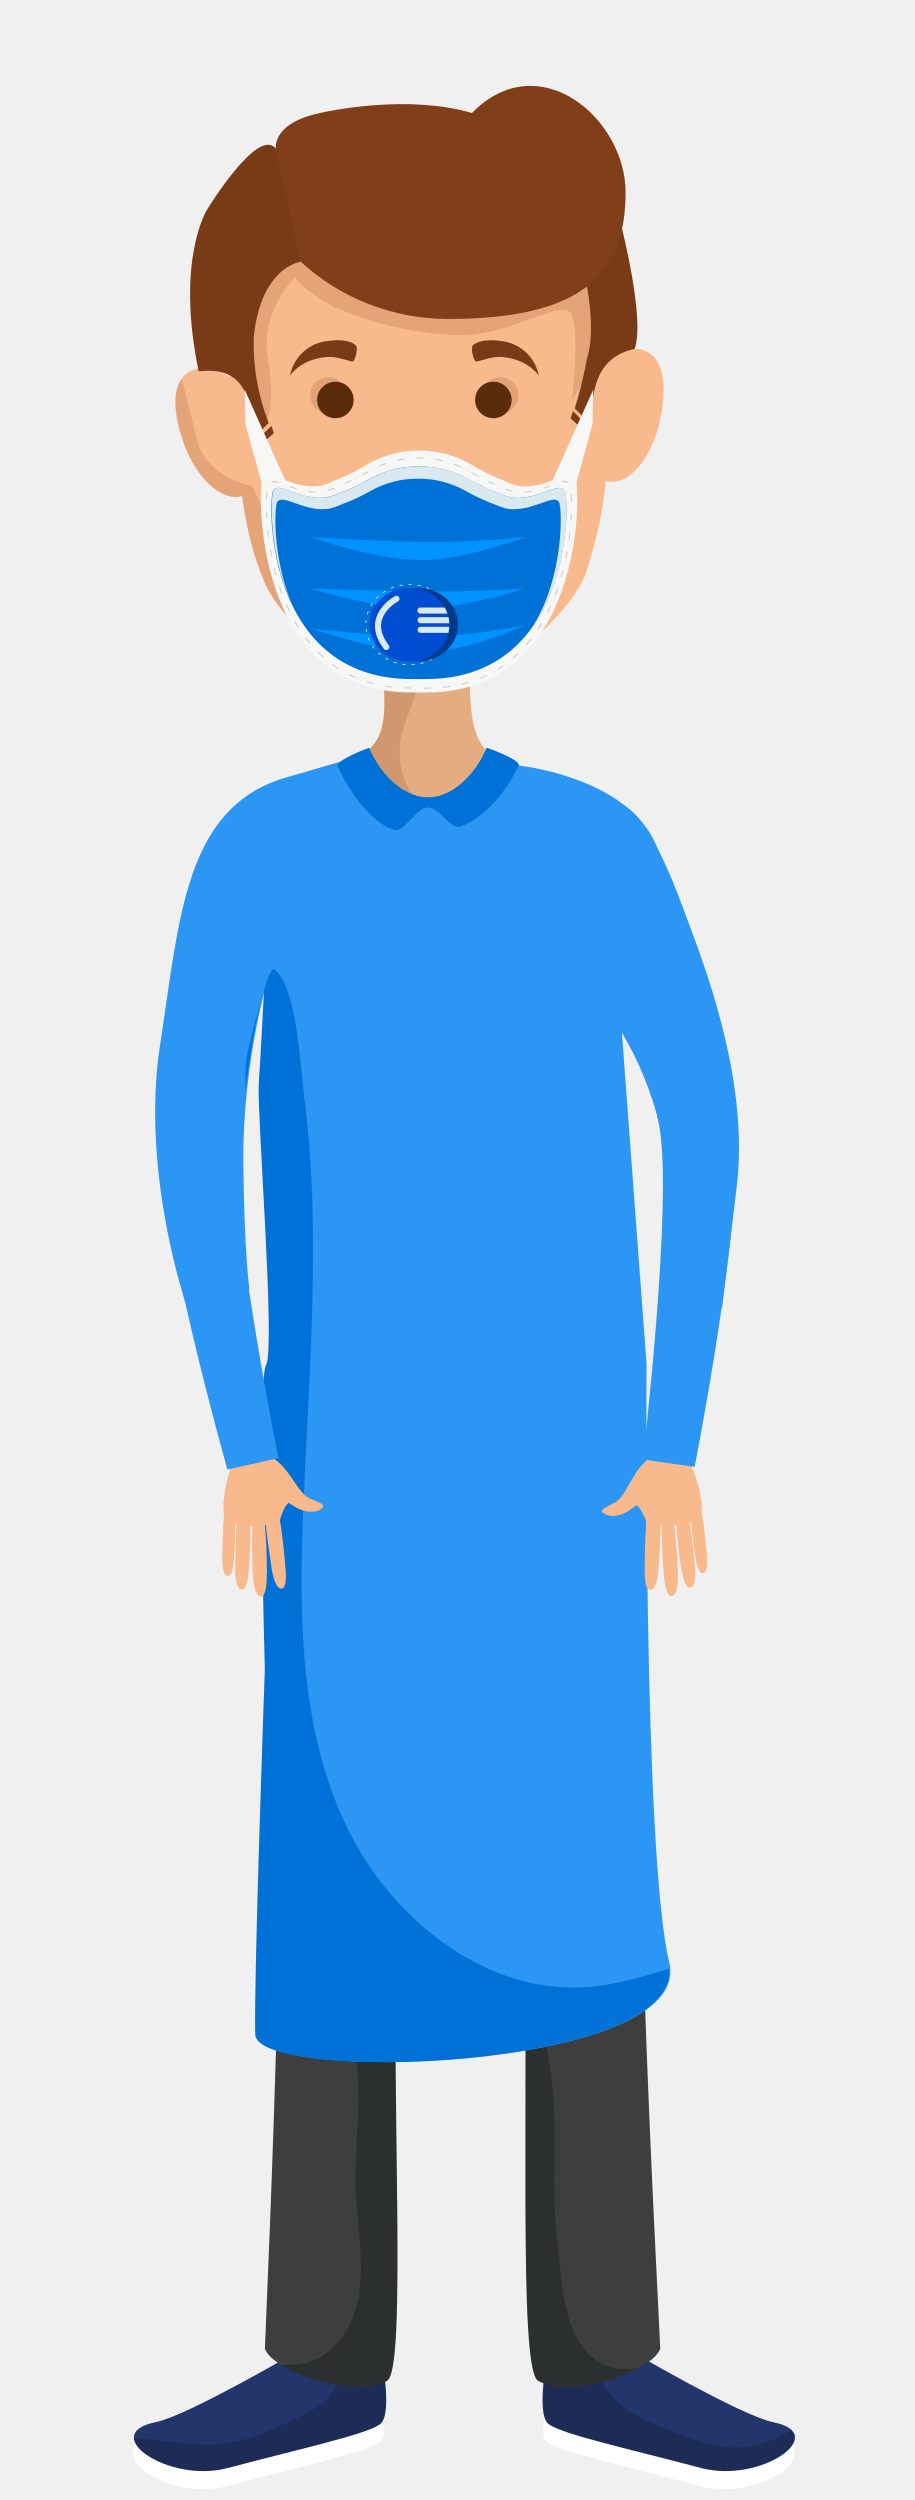
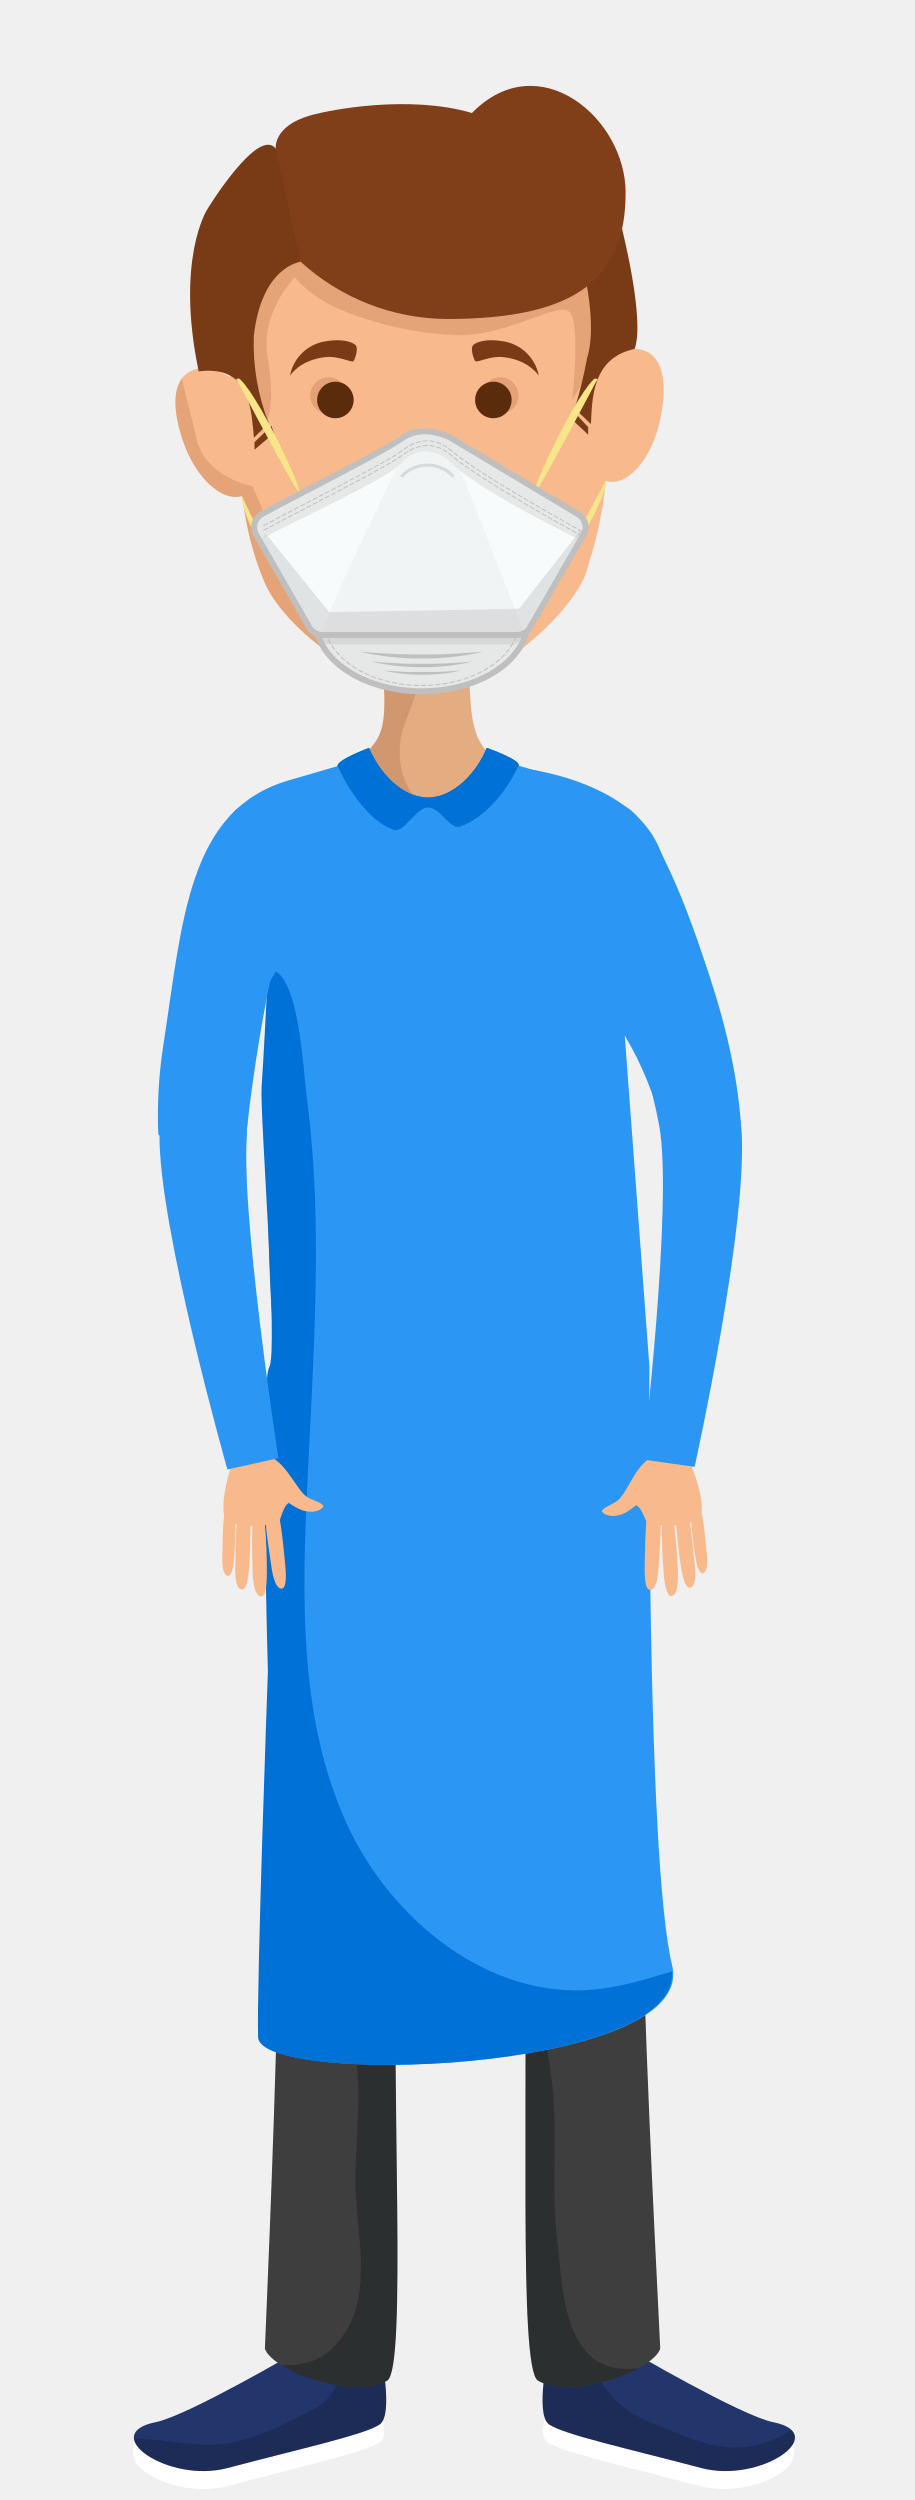
<svg xmlns="http://www.w3.org/2000/svg" viewBox="0 0 300.52 821.26">
  <defs>
-     <style>.cls-1{isolation:isolate;}.cls-2{fill:#fff;}.cls-3{fill:#22366b;}.cls-4{fill:#cfcfcf;}.cls-10,.cls-13,.cls-14,.cls-4,.cls-6,.cls-8{mix-blend-mode:multiply;}.cls-5{fill:#3e3e3e;}.cls-6{fill:#b7c1c6;}.cls-7{fill:#4197e5;}.cls-8{fill:#ddcfc9;}.cls-9{fill:#e3ac81;}.cls-10{fill:#ebe0da;}.cls-11{fill:#f8ba8c;}.cls-12{fill:#793b16;}.cls-13{fill:#eadbd5;}.cls-14{fill:#eadbd8;}.cls-15{fill:#5b2c0b;}.cls-16{fill:#803e19;}.cls-17{fill:#0874b7;}.cls-18{fill:#f7f7f6;}.cls-19,.cls-23,.cls-26{fill:none;}.cls-19{stroke:#c6c6c5;stroke-width:0.31px;stroke-dasharray:2.1 4.2;}.cls-19,.cls-26{stroke-linecap:round;stroke-linejoin:round;}.cls-20{fill:#0071d6;}.cls-21{fill:#0092ff;}.cls-22{fill:#dae8ef;}.cls-23{stroke:#f7f7f6;stroke-miterlimit:10;stroke-width:0.25px;stroke-dasharray:0.01 1.98 0.99 0 0 0;}.cls-24{fill:#003a8e;}.cls-25{fill:#004cd3;}.cls-26{stroke:#dae8ef;stroke-width:2px;}.cls-27{fill:#2b96f4;}</style>
+     <style>.cls-1,.cls-21,.cls-22,.cls-24,.cls-25{fill:none;}.cls-2{isolation:isolate;}.cls-3{fill:#fff;}.cls-4{fill:#22366b;}.cls-5{fill:#cfcfcf;}.cls-11,.cls-14,.cls-5,.cls-7,.cls-9{mix-blend-mode:multiply;}.cls-6{fill:#3e3e3e;}.cls-7{fill:#b7c1c6;}.cls-8{fill:#2b96f4;}.cls-9{fill:#ddcfc9;}.cls-10{fill:#e3ac81;}.cls-11{fill:#ebe0da;}.cls-12{fill:#f8ba8c;}.cls-13{fill:#793b16;}.cls-14{fill:#eadbd8;}.cls-15{fill:#5b2c0b;}.cls-16{fill:#803e19;}.cls-17{fill:#0874b7;}.cls-18{fill:#0071d6;}.cls-19{fill:#f7e589;}.cls-20{fill:#e6e8e8;}.cls-21,.cls-22,.cls-24,.cls-25{stroke:#bfbfbf;stroke-miterlimit:10;}.cls-21{stroke-width:1.96px;}.cls-22{stroke-width:0.34px;stroke-dasharray:0 0.68 1.7 0 0 0;}.cls-23,.cls-26{fill:#bfbfbf;}.cls-23{opacity:0.4;}.cls-24,.cls-25{stroke-width:0.33px;}.cls-24{stroke-dasharray:1.63 0 0 0;}.cls-25{stroke-dasharray:0.01 0.64 1.63 0 0 0;}.cls-27{fill:#f7fbfc;}.cls-28{opacity:0.3;}.cls-29{clip-path:url(#clip-path);}.cls-30{opacity:0.5;}</style>
+     <clipPath id="clip-path">
+       <path class="cls-1" d="M130.63,153.26s-24.68,50-24.77,55.33,66.38-.65,66.38-.65-20.52-52.84-21.18-53.37-7.58-19-7.58-19-8.42,2.81-8.93,4.6S129,148.21,130.63,153.26Z" />
+     </clipPath>
  </defs>
-   <g class="cls-1">
+   <g class="cls-2">
    <g id="OBJECT">
-       <path class="cls-2" d="M74.76,816.67c24.38-6.46,45.14-11.14,50-14.34,3.3-2.16-.06-10.67-.06-10.67L98.42,778,44,800.84s-1.26,5.41,1,8.59C48.87,814.71,62.51,819.91,74.76,816.67Z" />
-       <path class="cls-2" d="M229.85,816.67c-24.38-6.46-45.14-11.14-50-14.34-3.3-2.16.07-10.67.07-10.67L206.19,778l54.43,22.89s1.28,5.41-1,8.59C255.75,814.71,242.1,819.91,229.85,816.67Z" />
-       <path class="cls-3" d="M230.35,810.76c-24.37-6.46-45.24-11-50-14.34s0-24.86,0-24.86l26.36.48S243.41,793.58,254,795.7C273.12,799.53,250,815.94,230.35,810.76Z" />
-       <path class="cls-4" d="M259.91,798.18A32.37,32.37,0,0,1,240.09,804c-5.9-.33-11.4-2.13-16.83-4.37-5.62-2.32-12.27-4.46-17.26-8-7.22-5.1-10.39-12.88-15.17-19.92l-10.5-.2s-4.78,21.51,0,24.86,25.65,7.88,50,14.34C247,815.16,266.21,804,259.91,798.18Z" />
-       <path class="cls-5" d="M151.24,501.37c6.69,10.52,18.82,59,20.73,119.64,2.06,65.48-1.91,157.25,4.78,161.07,11.27,6.44,37.76-3.34,40.14-10.52-.47-13.85-11.72-207.7-5.27-288.71C174.11,461.11,136,477.44,151.24,501.37Z" />
-       <path class="cls-6" d="M192.37,772.24c-7.83-9.22-7.92-25-9.31-36.42-2.2-18.15.53-35.88-2-54.09-1.64-11.83-5.71-28.62-.39-39.93,1.86-4,7.39-5.72,10.24-8.72,1.9-2-4.26-3.65-5.51-4.37-1.75-1-2.94-3.21-3.69-5-2.32-5.43-1.66-12.55-2.29-18.31-1.07-9.82-1.92-19.66-2.42-29.53-1.17-22.77,3.57-63-24.21-71.58,6.86,14.8,17.4,60.47,19.17,116.69,2.06,65.48-1.91,157.25,4.78,161.07,8,4.57,23.67,1,32.94-4.08C203.3,778.75,197.18,777.91,192.37,772.24Z" />
-       <path class="cls-3" d="M74.76,810.76c24.38-6.46,45.24-11,50-14.34s0-24.86,0-24.86L98.42,772S61.7,793.58,51.11,795.7C32,799.53,55.16,815.94,74.76,810.76Z" />
-       <path class="cls-4" d="M124.78,771.56l-14,.26a15.91,15.91,0,0,1-7.93,19.72c-8.18,4.25-17.56,9-26.58,10.83-10.13,2.11-20.82-1-31-1.25a3.31,3.31,0,0,1-1.3-.28c.2,5.94,16.44,13.71,30.78,9.92,24.38-6.46,45.24-11,50-14.34S124.78,771.56,124.78,771.56Z" />
-       <path class="cls-5" d="M148.05,499.54c-6.69,10.51-15.8,60.78-17.71,121.47-2.06,65.48,3.52,157.25-3.17,161.07-11.27,6.44-37.76-3.34-40.15-10.52.5-14.29,9.72-207.4,3.23-288.83C127.77,461,163.28,475.61,148.05,499.54Z" />
-       <path class="cls-6" d="M148.05,499.54c.49-.78.93-1.54,1.32-2.3-19.23,13-24.76,40.2-27.08,62.34-1.63,15.55-.18,31-1.4,46.53-.47,6.07-.91,13.23-5,18.15-2.58,3.13-5.9,5.3-9.29,7.41,3.52,2.34,7.76,4.3,9.51,8,3.34,7-1.24,11-1,18,.31,10.14,2.64,20.09,2.61,30.27s-1.13,20.53-.92,30.79c.31,15.07,5.45,33.79-3.42,47.48-6,9.23-12.54,10.88-21,10.74,8.9,5.57,26.19,10,34.74,5.13,6.69-3.82,1.11-95.59,3.17-161.07C132.25,560.32,141.36,510.05,148.05,499.54Z" />
-       <path class="cls-5" d="M91.46,487.79c-1.88-13.87-1.47-34.4.56-40.38S205,429.17,208.14,445.72c1.24.06,5.67,19.45,3.48,37.13C208.4,508.94,94.57,510.72,91.46,487.79Z" />
-       <path class="cls-7" d="M208.14,445.72C189.87,459.61,112,460,92,447.41c-6.68-14.59-2.89-126.52-2.89-126.52S73.38,271.14,77.94,266c9.28-10.5,63.53-21.76,63.53-21.76S199.19,257,205.5,266c3.07,4.39-5.13,45-2.83,88.87C205.11,401.27,211.92,429.75,208.14,445.72Z" />
-       <path class="cls-8" d="M191.34,327.68a231.33,231.33,0,0,0,7.64,51c2.09,8.12,3.82,16.33,5.91,24.44a60.72,60.72,0,0,0,2.77,7.91c-1.53-14.81-3.79-33.31-5-56.17-1.38-26.4,1-51.61,2.51-68.46C198,299.31,190.91,313.45,191.34,327.68Z" />
-       <path class="cls-8" d="M151.88,447.47c-25,.9-44.8-11.75-48.75-24.87s-2.84-69.46-4.56-94.13c-1.19-17-7.54-30.54-18.72-41.23,3.54,15.51,9.28,33.65,9.28,33.65S85.34,432.82,92,447.41c14.48,9.16,59.48,11.44,90.06,6.7C171.63,453.67,161.91,447.11,151.88,447.47Z" />
-       <path class="cls-9" d="M166.45,250.41s-7.19,12.72-24.3,12.72a34,34,0,0,1-26.25-12.61s3.23-1.17,7.07-6.31,4.33-12.36,1.38-37.81c-3.65-31.56,28.72-34.23,30.06-6.45-.81,32.2.27,39.67,4.29,45.35C161.46,249.2,166.45,250.41,166.45,250.41Z" />
-       <path class="cls-10" d="M131.57,243.07c1.12-8.51,11-21.63,2.47-29.14a21.86,21.86,0,0,0-9.37-4.66c2.59,23.11,2.1,29.86-1.7,34.94s-7.07,6.31-7.07,6.31A39.77,39.77,0,0,0,136.25,262C132.41,257.22,130.58,250.66,131.57,243.07Z" />
-       <path class="cls-11" d="M209.93,114.71c-2.39-.42-5.66.56-8.78,2.52.21-8.64.35-17.75.49-27.38.49-34.42-35.73-51.47-65.7-47.94C98.51,46.31,73.25,61.56,74.06,92c.21,8,.65,19.35,1.48,31.85-4.05-2.44-8.53-3.47-11.41-2.55-7.42,2.39-8.14,11.46-4.07,23.5S72.74,164.94,79.49,163c1.81,12.55,3.86,19.76,7.32,28.14,5.81,14.06,31,34.87,51.78,34.87,25.34,0,50.75-26.93,54.12-38.39,2.88-9.81,5-16.63,6.31-29.67a4.41,4.41,0,0,0,.7.23c7,1.34,14.68-8,17.23-20.71C219.46,124.93,217.59,116,209.93,114.71Z" />
-       <path class="cls-10" d="M104.11,204.85c-4.75-5.83-10.86-15.29-12.65-22.57-2.06-8.38-8.53-22.59-8.53-22.59s-16.33-2.78-18.66-16.9c-.26-1.59-4.34-16.93-4.49-18.52-3.13,4.12-2.77,11.47.28,20.49,4.09,12.05,12.68,20.18,19.43,18.19,1.81,12.55,3.86,19.76,7.32,28.14,5.17,12.51,25.71,30.35,44.78,34.14C121.06,220.11,111.49,213.91,104.11,204.85Z" />
-       <path class="cls-10" d="M201.5,99c-3.73-10.17-2.38-20-11.22-22.37-5.73-1.53-31.77,21-37.47,19.43-12.69-3.62-23.34-8.25-33.41-16.8-3.08-2.62-8.78-7.33-12.74-3.44-2.54,2.5-8.6-2.78-10,.45-3.34,7.58-8-2.14-13.28,4.39-1.63,2-4,13.07-5.9,14.79-2.92,2.65,4.72,23.88,5.06,27.4a138.43,138.43,0,0,1,.26,16.79c.26-.32,2.58,2.77,2.85,2.44,4.72-5.83,3.59-17.27,2.3-24.43-2.68-14.89,8.87-26.52,8.87-26.52A40.69,40.69,0,0,0,110.14,101a111.61,111.61,0,0,0,39,9.08c17.48.86,34.48-11.6,38.06-7.48s.77,28.76.77,28.76S204.16,106.23,201.5,99Z" />
-       <path class="cls-12" d="M98.78,86s0-25.24-8.2-37.2C84.69,41.45,68,68.91,68,68.91S57.59,85.3,65.27,122c17-2.15,17.19,12.3,18.16,21.79,1.71-1.77,4.84-4.83,4.84-4.83a71.19,71.19,0,0,1-4.9-28.39C85.83,87.44,98.78,86,98.78,86Z" />
-       <path class="cls-12" d="M191.32,86.91s5.14,19.44,1.54,30.7a139.3,139.3,0,0,1-4.07,16.59l5.33,5.11c.45-7.73.08-21.7,14.35-24.68,3.57-9.57-4.35-40.33-4.35-40.33Z" />
-       <path class="cls-12" d="M116.18,118.57c-.55.85-4.66-1.76-9.31-1.25-8.44.91-11.62,6.12-11.62,6.12a14.08,14.08,0,0,1,11.6-11.31c5.75-1,8.87.25,9.93,1.21S116.72,117.72,116.18,118.57Z" />
-       <path class="cls-10" d="M118.22,181.05c2.2,27.6,37.36,27.11,37.36,0Z" />
-       <path class="cls-13" d="M78.58,338.22c-2.25,8.21-5.14,17.61-9.94,24.75-1.38,2-2.92,4.87-5.2,6-4.93,2.52-3.06,5.47.05,8.55,13,12.93,6.89,31.43,10.26,47.77,2,9.6,4.35,19.16,6.75,28.65,2,7.73,5.57,14.18,10.06,20.4C87.12,456.58,75,391.81,77.25,370.06c2.87-28,13.33-56.61,13.33-56.61s0-4.42-.28-10.59c-1.25,2.89-2.47,5.8-3.61,8.73C83.31,320.31,81.05,329.22,78.58,338.22Z" />
+       <path class="cls-3" d="M74.76,816.67c24.38-6.46,45.14-11.14,50-14.34,3.3-2.16-.06-10.67-.06-10.67L98.42,778,44,800.84s-1.26,5.41,1,8.59C48.87,814.71,62.51,819.91,74.76,816.67Z" />
+       <path class="cls-3" d="M229.85,816.67c-24.38-6.46-45.14-11.14-50-14.34-3.3-2.16.07-10.67.07-10.67L206.19,778l54.43,22.89s1.28,5.41-1,8.59C255.75,814.71,242.1,819.91,229.85,816.67Z" />
+       <path class="cls-4" d="M230.35,810.76c-24.37-6.46-45.24-11-50-14.34s0-24.86,0-24.86l26.36.48S243.41,793.58,254,795.7C273.12,799.53,250,815.94,230.35,810.76Z" />
+       <path class="cls-5" d="M259.91,798.18A32.37,32.37,0,0,1,240.09,804c-5.9-.33-11.4-2.13-16.83-4.37-5.62-2.32-12.27-4.46-17.26-8-7.22-5.1-10.39-12.88-15.17-19.92l-10.5-.2s-4.78,21.51,0,24.86,25.65,7.88,50,14.34C247,815.16,266.21,804,259.91,798.18Z" />
+       <path class="cls-6" d="M151.24,501.37c6.69,10.52,18.82,59,20.73,119.64,2.06,65.48-1.91,157.25,4.78,161.07,11.27,6.44,37.76-3.34,40.14-10.52-.47-13.85-11.72-207.7-5.27-288.71C174.11,461.11,136,477.44,151.24,501.37Z" />
+       <path class="cls-7" d="M192.37,772.24c-7.83-9.22-7.92-25-9.31-36.42-2.2-18.15.53-35.88-2-54.09-1.64-11.83-5.71-28.62-.39-39.93,1.86-4,7.39-5.72,10.24-8.72,1.9-2-4.26-3.65-5.51-4.37-1.75-1-2.94-3.21-3.69-5-2.32-5.43-1.66-12.55-2.29-18.31-1.07-9.82-1.92-19.66-2.42-29.53-1.17-22.77,3.57-63-24.21-71.58,6.86,14.8,17.4,60.47,19.17,116.69,2.06,65.48-1.91,157.25,4.78,161.07,8,4.57,23.67,1,32.94-4.08C203.3,778.75,197.18,777.91,192.37,772.24Z" />
+       <path class="cls-4" d="M74.76,810.76c24.38-6.46,45.24-11,50-14.34s0-24.86,0-24.86L98.42,772S61.7,793.58,51.11,795.7C32,799.53,55.16,815.94,74.76,810.76Z" />
+       <path class="cls-5" d="M124.78,771.56l-14,.26a15.91,15.91,0,0,1-7.93,19.72c-8.18,4.25-17.56,9-26.58,10.83-10.13,2.11-20.82-1-31-1.25a3.31,3.31,0,0,1-1.3-.28c.2,5.94,16.44,13.71,30.78,9.92,24.38-6.46,45.24-11,50-14.34S124.78,771.56,124.78,771.56Z" />
+       <path class="cls-6" d="M148.05,499.54c-6.69,10.51-15.8,60.78-17.71,121.47-2.06,65.48,3.52,157.25-3.17,161.07-11.27,6.44-37.76-3.34-40.15-10.52.5-14.29,9.72-207.4,3.23-288.83C127.77,461,163.28,475.61,148.05,499.54Z" />
+       <path class="cls-7" d="M148.05,499.54c.49-.78.93-1.54,1.32-2.3-19.23,13-24.76,40.2-27.08,62.34-1.63,15.55-.18,31-1.4,46.53-.47,6.07-.91,13.23-5,18.15-2.58,3.13-5.9,5.3-9.29,7.41,3.52,2.34,7.76,4.3,9.51,8,3.34,7-1.24,11-1,18,.31,10.14,2.64,20.09,2.61,30.27s-1.13,20.53-.92,30.79c.31,15.07,5.45,33.79-3.42,47.48-6,9.23-12.54,10.88-21,10.74,8.9,5.57,26.19,10,34.74,5.13,6.69-3.82,1.11-95.59,3.17-161.07C132.25,560.32,141.36,510.05,148.05,499.54Z" />
+       <path class="cls-6" d="M91.46,487.79c-1.88-13.87-1.47-34.4.56-40.38S205,429.17,208.14,445.72c1.24.06,5.67,19.45,3.48,37.13C208.4,508.94,94.57,510.72,91.46,487.79Z" />
+       <path class="cls-8" d="M208.14,445.72C189.87,459.61,112,460,92,447.41c-6.68-14.59-2.89-126.52-2.89-126.52S73.38,271.14,77.94,266c9.28-10.5,63.53-21.76,63.53-21.76S199.19,257,205.5,266c3.07,4.39-5.13,45-2.83,88.87C205.11,401.27,211.92,429.75,208.14,445.72Z" />
+       <path class="cls-9" d="M191.34,327.68a231.33,231.33,0,0,0,7.64,51c2.09,8.12,3.82,16.33,5.91,24.44a60.72,60.72,0,0,0,2.77,7.91c-1.53-14.81-3.79-33.31-5-56.17-1.38-26.4,1-51.61,2.51-68.46C198,299.31,190.91,313.45,191.34,327.68Z" />
+       <path class="cls-9" d="M151.88,447.47c-25,.9-44.8-11.75-48.75-24.87s-2.84-69.46-4.56-94.13c-1.19-17-7.54-30.54-18.72-41.23,3.54,15.51,9.28,33.65,9.28,33.65S85.34,432.82,92,447.41c14.48,9.16,59.48,11.44,90.06,6.7C171.63,453.67,161.91,447.11,151.88,447.47Z" />
+       <path class="cls-10" d="M166.45,250.41s-7.19,12.72-24.3,12.72a34,34,0,0,1-26.25-12.61s3.23-1.17,7.07-6.31,4.33-12.36,1.38-37.81c-3.65-31.56,28.72-34.23,30.06-6.45-.81,32.2.27,39.67,4.29,45.35C161.46,249.2,166.45,250.41,166.45,250.41Z" />
+       <path class="cls-11" d="M131.57,243.07c1.12-8.51,11-21.63,2.47-29.14a21.86,21.86,0,0,0-9.37-4.66c2.59,23.11,2.1,29.86-1.7,34.94s-7.07,6.31-7.07,6.31A39.77,39.77,0,0,0,136.25,262C132.41,257.22,130.58,250.66,131.57,243.07Z" />
+       <path class="cls-12" d="M209.93,114.71c-2.39-.42-5.66.56-8.78,2.52.21-8.64.35-17.75.49-27.38.49-34.42-35.73-51.47-65.7-47.94C98.51,46.31,73.25,61.56,74.06,92c.21,8,.65,19.35,1.48,31.85-4.05-2.44-8.53-3.47-11.41-2.55-7.42,2.39-8.14,11.46-4.07,23.5S72.74,164.94,79.49,163c1.81,12.55,3.86,19.76,7.32,28.14,5.81,14.06,31,34.87,51.78,34.87,25.34,0,50.75-26.93,54.12-38.39,2.88-9.81,5-16.63,6.31-29.67a4.41,4.41,0,0,0,.7.23c7,1.34,14.68-8,17.23-20.71C219.46,124.93,217.59,116,209.93,114.71Z" />
+       <path class="cls-11" d="M104.11,204.85c-4.75-5.83-10.86-15.29-12.65-22.57-2.06-8.38-8.53-22.59-8.53-22.59s-16.33-2.78-18.66-16.9c-.26-1.59-4.34-16.93-4.49-18.52-3.13,4.12-2.77,11.47.28,20.49,4.09,12.05,12.68,20.18,19.43,18.19,1.81,12.55,3.86,19.76,7.32,28.14,5.17,12.51,25.71,30.35,44.78,34.14C121.06,220.11,111.49,213.91,104.11,204.85Z" />
+       <path class="cls-11" d="M201.5,99c-3.73-10.17-2.38-20-11.22-22.37-5.73-1.53-31.77,21-37.47,19.43-12.69-3.62-23.34-8.25-33.41-16.8-3.08-2.62-8.78-7.33-12.74-3.44-2.54,2.5-8.6-2.78-10,.45-3.34,7.58-8-2.14-13.28,4.39-1.63,2-4,13.07-5.9,14.79-2.92,2.65,4.72,23.88,5.06,27.4a138.43,138.43,0,0,1,.26,16.79c.26-.32,2.58,2.77,2.85,2.44,4.72-5.83,3.59-17.27,2.3-24.43-2.68-14.89,8.87-26.52,8.87-26.52A40.69,40.69,0,0,0,110.14,101a111.61,111.61,0,0,0,39,9.08c17.48.86,34.48-11.6,38.06-7.48s.77,28.76.77,28.76S204.16,106.23,201.5,99Z" />
+       <path class="cls-13" d="M98.78,86s0-25.24-8.2-37.2C84.69,41.45,68,68.91,68,68.91S57.59,85.3,65.27,122c17-2.15,17.19,12.3,18.16,21.79,1.71-1.77,4.84-4.83,4.84-4.83a71.19,71.19,0,0,1-4.9-28.39C85.83,87.44,98.78,86,98.78,86Z" />
+       <path class="cls-13" d="M191.32,86.91s5.14,19.44,1.54,30.7a139.3,139.3,0,0,1-4.07,16.59l5.33,5.11c.45-7.73.08-21.7,14.35-24.68,3.57-9.57-4.35-40.33-4.35-40.33Z" />
+       <path class="cls-13" d="M116.18,118.57c-.55.85-4.66-1.76-9.31-1.25-8.44.91-11.62,6.12-11.62,6.12a14.08,14.08,0,0,1,11.6-11.31c5.75-1,8.87.25,9.93,1.21S116.72,117.72,116.18,118.57Z" />
+       <path class="cls-11" d="M118.22,181.05c2.2,27.6,37.36,27.11,37.36,0Z" />
      <path class="cls-14" d="M136.9,160.52c-4.73,0-8.69-2.05-9.71-4.79a4,4,0,0,0-.27,1.4c0,3.42,4.47,6.19,10,6.19s10-2.77,10-6.19a4,4,0,0,0-.27-1.4C145.59,158.47,141.63,160.52,136.9,160.52Z" />
      <path class="cls-14" d="M113.92,129.93a6,6,0,1,1-6-6A6,6,0,0,1,113.92,129.93Z" />
      <path class="cls-15" d="M116.18,131.39a6,6,0,1,1-6-6A6,6,0,0,1,116.18,131.39Z" />
-       <path class="cls-12" d="M156.07,118.57c.54.85,4.65-1.76,9.3-1.25,8.44.91,11.63,6.12,11.63,6.12a14.09,14.09,0,0,0-11.61-11.31c-5.75-1-8.87.25-9.93,1.21S155.52,117.72,156.07,118.57Z" />
+       <path class="cls-13" d="M156.07,118.57c.54.85,4.65-1.76,9.3-1.25,8.44.91,11.63,6.12,11.63,6.12a14.09,14.09,0,0,0-11.61-11.31c-5.75-1-8.87.25-9.93,1.21S155.52,117.72,156.07,118.57Z" />
      <path class="cls-14" d="M158.32,129.93a6,6,0,1,0,6-6A6,6,0,0,0,158.32,129.93Z" />
      <path class="cls-15" d="M156.07,131.39a6,6,0,1,0,6-6A6,6,0,0,0,156.07,131.39Z" />
      <path class="cls-16" d="M205.51,63.31c0,27.48-15.17,41.48-58.63,41.48A71.83,71.83,0,0,1,98.78,86l-8.2-37.2s-1-7.3,11.28-10.86c6.7-1.94,32.68-6.86,53.17-.82C177,14.68,205.56,38.86,205.51,63.31Z" />
      <path class="cls-17" d="M159.9,245.68c-3.08,7.66-10.57,16.3-19.33,16.3s-16.25-8.64-19.33-16.3c0,0-11.22,4.17-10.31,6.11,3.62,7.74,10.19,17.79,18.24,20.79,3.55,1.33,7.45-7.33,11.46-7.33s7.18,7.48,10.61,6.26c8.36-3,15.45-12,19.1-20C171.19,249.64,159.9,245.68,159.9,245.68Z" />
-       <polygon class="cls-12" points="193.22 142.79 187.45 137.42 188.24 135 193.22 140.31 193.22 142.79" />
-       <polygon class="cls-12" points="83.6 147.73 89.96 142.33 89.17 139.91 83.6 145.24 83.6 147.73" />
-       <path class="cls-2" d="M118.24,180.93c2.2,22.34,37.32,21.94,37.32,0Z" />
-       <polygon class="cls-18" points="98.14 167.7 89.71 172.41 80.63 139.37 80.39 128.01 98.14 167.7" />
-       <polygon class="cls-18" points="177.13 167.7 185.56 172.41 194.64 139.37 194.87 128.01 177.13 167.7" />
-       <path class="cls-18" d="M135,227.48c-52,0-50.61-67.67-48.57-70.68a2.43,2.43,0,0,1,2.21-.71,14.53,14.53,0,0,1,3.25,1c1.39.51,2.77,1,4.17,1.47a21.76,21.76,0,0,0,4.89,1.1,17.7,17.7,0,0,0,3.85,0,7.09,7.09,0,0,0,.78-.14,23,23,0,0,0,4.08-1.56c.84-.37,1.69-.7,2.53-1a66.78,66.78,0,0,0,8.43-4.38,33.2,33.2,0,0,1,17-4.57h.14a33.17,33.17,0,0,1,17,4.57,66.78,66.78,0,0,0,8.43,4.38c.84.34,1.69.67,2.53,1a23,23,0,0,0,4.08,1.56,7.09,7.09,0,0,0,.78.14,17.79,17.79,0,0,0,3.86,0,21.8,21.8,0,0,0,4.88-1.1c1.4-.46,2.78-1,4.17-1.47a14.69,14.69,0,0,1,3.25-1,2.43,2.43,0,0,1,2.21.71c2,3,3.31,70.68-48.73,70.68Z" />
-       <path class="cls-19" d="M135.06,226.05c-50.17,0-48.79-64.31-46.82-67.17a2.42,2.42,0,0,1,2.13-.68,15.36,15.36,0,0,1,3.14,1c1.33.48,2.67,1,4,1.39a20.73,20.73,0,0,0,4.7,1,17.13,17.13,0,0,0,3.72,0c.25,0,.5-.08.75-.14a22.12,22.12,0,0,0,3.94-1.49c.81-.34,1.62-.66,2.44-1a66.13,66.13,0,0,0,8.12-4.16,32.41,32.41,0,0,1,16.38-4.35h.14a32.41,32.41,0,0,1,16.38,4.35,66.13,66.13,0,0,0,8.12,4.16c.82.32,1.63.64,2.44,1a22.12,22.12,0,0,0,3.94,1.49c.25.06.5.1.75.14a17.13,17.13,0,0,0,3.72,0,20.93,20.93,0,0,0,4.71-1c1.34-.43,2.68-.91,4-1.39a15.36,15.36,0,0,1,3.14-1,2.42,2.42,0,0,1,2.13.68c2,2.86,3.19,67.17-47,67.17Z" />
-       <path class="cls-20" d="M135.15,223.07c-48.58,0-47.24-59.5-45.33-62.15a2.37,2.37,0,0,1,2.06-.63,14.87,14.87,0,0,1,3,.88c1.29.45,2.58.9,3.89,1.3a22.18,22.18,0,0,0,4.56,1,18,18,0,0,0,3.59,0c.25,0,.49-.07.73-.12a23.17,23.17,0,0,0,3.81-1.38c.78-.32,1.57-.61,2.36-.91a64.32,64.32,0,0,0,7.87-3.85,32.43,32.43,0,0,1,15.85-4h.14a32.43,32.43,0,0,1,15.85,4,64.32,64.32,0,0,0,7.87,3.85c.79.3,1.58.59,2.36.91a23.17,23.17,0,0,0,3.81,1.38c.24.05.48.09.73.12a18,18,0,0,0,3.59,0,22.18,22.18,0,0,0,4.56-1c1.31-.4,2.6-.85,3.89-1.3a14.87,14.87,0,0,1,3-.88,2.37,2.37,0,0,1,2.06.63c1.91,2.65,3.09,62.15-45.48,62.15Z" />
-       <path class="cls-21" d="M101.9,176.41s21.54,7.65,36.73,7.58c14.1-.06,34.06-7.58,34.06-7.58s-18.06,1.87-33.94,1.65S101.9,176.41,101.9,176.41Z" />
-       <path class="cls-21" d="M101.9,193.29s22.89,7.07,36.07,6.83c14.1-.25,34.72-6.83,34.72-6.83s-18.06,1.19-33.94,1S101.9,193.29,101.9,193.29Z" />
-       <path class="cls-21" d="M101.9,206.36s22.64,8,37.37,7.95c14.11-.11,33.42-9,33.42-9s-18.46,4-34.34,3.83S101.9,206.36,101.9,206.36Z" />
-       <path class="cls-22" d="M91.12,164.76a2.3,2.3,0,0,1,2-.61,14.34,14.34,0,0,1,2.94.85c1.25.43,2.5.87,3.76,1.25a20.79,20.79,0,0,0,4.4.94,17.6,17.6,0,0,0,3.48,0c.23,0,.47-.07.7-.12a22.94,22.94,0,0,0,3.69-1.33c.75-.31,1.51-.59,2.27-.88a64.34,64.34,0,0,0,7.6-3.72,31.45,31.45,0,0,1,15.32-3.89h.13a31.42,31.42,0,0,1,15.32,3.89,64.34,64.34,0,0,0,7.6,3.72c.76.29,1.52.57,2.28.88a22.5,22.5,0,0,0,3.68,1.33c.23.05.47.09.71.12a17.49,17.49,0,0,0,3.47,0,20.79,20.79,0,0,0,4.4-.94c1.26-.38,2.51-.82,3.76-1.25a14.34,14.34,0,0,1,2.94-.85,2.3,2.3,0,0,1,2,.61c1.14,1.59,2,24.49-8.83,41.54,12.93-17.82,12-43.66,10.76-45.38a2.37,2.37,0,0,0-2.06-.63,14.87,14.87,0,0,0-3,.88c-1.29.45-2.58.9-3.89,1.3a22.18,22.18,0,0,1-4.56,1,18,18,0,0,1-3.59,0c-.25,0-.49-.07-.73-.12a23.17,23.17,0,0,1-3.81-1.38c-.78-.32-1.57-.61-2.36-.91a64.32,64.32,0,0,1-7.87-3.85,32.43,32.43,0,0,0-15.85-4h-.14a32.43,32.43,0,0,0-15.85,4,64.32,64.32,0,0,1-7.87,3.85c-.79.3-1.58.59-2.36.91a23.17,23.17,0,0,1-3.81,1.38c-.24.05-.48.09-.73.12a18,18,0,0,1-3.59,0,22.18,22.18,0,0,1-4.56-1c-1.31-.4-2.6-.85-3.89-1.3a14.87,14.87,0,0,0-3-.88,2.37,2.37,0,0,0-2.06.63c-1,1.46-1.91,20.23,5.67,36.76C89.37,182.4,90.16,166.09,91.12,164.76Z" />
-       <path class="cls-23" d="M148.81,205.21c0,.26,0,.51,0,.76a10.63,10.63,0,0,1-.33,2.18c-.11.43-.24.86-.39,1.27A11.56,11.56,0,0,1,147,211.6a14.55,14.55,0,0,1-12.52,6.78c-7.91,0-14.32-5.91-14.32-13.17S126.57,192,134.48,192a14.53,14.53,0,0,1,12.68,7,12.62,12.62,0,0,1,1,2.18,12.18,12.18,0,0,1,.35,1.28,11.31,11.31,0,0,1,.28,2.18A4.18,4.18,0,0,1,148.81,205.21Z" />
-       <ellipse class="cls-24" cx="137.3" cy="205.21" rx="13.16" ry="12.09" />
-       <path class="cls-25" d="M147.64,205.21c0,.24,0,.47,0,.7a10.27,10.27,0,0,1-.3,2,11.33,11.33,0,0,1-.36,1.17,11.19,11.19,0,0,1-1,2,13.36,13.36,0,0,1-11.5,6.22c-7.26,0-13.15-5.42-13.15-12.09s5.89-12.09,13.15-12.09a13.33,13.33,0,0,1,11.64,6.45,11.31,11.31,0,0,1,.92,2,11.74,11.74,0,0,1,.58,3.17A3.62,3.62,0,0,1,147.64,205.21Z" />
-       <path class="cls-22" d="M147,201.57h-8.89a1,1,0,0,1,0-2h8A11.31,11.31,0,0,1,147,201.57Z" />
-       <path class="cls-22" d="M147.62,204.74h-9.47a1,1,0,1,1,0-2h9.21A10.24,10.24,0,0,1,147.62,204.74Z" />
-       <path class="cls-22" d="M147.61,205.91a10.27,10.27,0,0,1-.3,2h-9.16a1,1,0,0,1,0-2Z" />
-       <path class="cls-25" d="M147,209.08a11.19,11.19,0,0,1-1,2h-7.83a1,1,0,0,1,0-2Z" />
-       <path class="cls-26" d="M130.23,196.71s-11,5.78-3.33,15.85" />
-       <path class="cls-27" d="M112.49,250l-.12-.12S119.82,247.81,112.49,250Z" />
-       <path class="cls-27" d="M242,390c-4.44,36.34-4.79,39.49-4.81,39.69L217.06,427s3.78-39.74-.35-57.25a110.79,110.79,0,0,0-12.42-30.55L212.39,448s-1.17,161.25,7.46,196.64a12.25,12.25,0,0,1,.33,2C223,680.25,84.81,684.45,84.26,668.34c-.56-16.44,3.16-120.07,3.16-120.07s-2.69-94.66.42-99.93-3.07-83.26-2.43-92.26,1.78-31.79,1.78-31.79a234.43,234.43,0,0,0-6.13,34.54v0a204.58,204.58,0,0,0-1.13,22.66c.27,29.89,2,42.05,2,42.05l-20.7,5.27s-15.09-43.54-8.67-85.35c6.47-42.1,8.07-78.42,41.52-88.08,9.86-2.85,15.51-4.5,18.58-5.41l9,9.11,2.87,2.92h6l11.76,1.12H148l7.92-4,10.72-8.69,3.9,1.08s35.43,3.61,45,26.07S247.13,348.3,242,390Z" />
-       <path class="cls-11" d="M230.36,497c1.58-5.69-6.36-26.4-11.17-26.28-4,.1-10.43,16.14-10.18,23.7,1.55.88,2.69,3.93,3.33,5.42S228.78,502.71,230.36,497Z" />
-       <path class="cls-11" d="M218,516.43c-.33-4.14-.71-10.64-.59-16.32a12.6,12.6,0,0,0,3.85-.81c.83,5.27,1.16,12,1.39,16,.33,5.85-.48,8.84-2,9C219.25,524.51,218.39,521.78,218,516.43Z" />
-       <path class="cls-11" d="M223.62,514.2c-.57-3.85-1.35-9.93-1.57-15.25a16,16,0,0,0,4.09-1.11c1.13,4.91,1.5,11.42,2,15.19.68,5.46.07,8.28-1.44,8.51C225.37,521.74,224.37,519.21,223.62,514.2Z" />
-       <path class="cls-11" d="M228.26,510.49a130.07,130.07,0,0,1-1.35-13,13.06,13.06,0,0,0,3.49-.94c1,4.19,1.28,9.74,1.68,13,.58,4.67.06,7.07-1.22,7.27C229.75,516.93,228.89,514.76,228.26,510.49Z" />
-       <path class="cls-11" d="M211.78,514.57c.07-3.9.11-11.45.77-16.73,1.29.11,3.18,1.27,4.42,1,.31,5-.41,11.5-.57,15.29-.23,5.51-1.3,8.19-2.83,8.17C212.26,522.29,211.69,519.62,211.78,514.57Z" />
-       <path class="cls-11" d="M202.85,493c3.06-2.43,5.73-11,10.33-13.66.7,1.1,4.22,6.47,5.18,7.29-3.81,3.29-8.28,7.2-11.4,9.37-4.52,3.15-8.2,1.94-9.11.71C197.07,495.61,201.31,494.19,202.85,493Z" />
-       <path class="cls-27" d="M228.18,481.87l-17-2.41s10-84.66,5.37-109.68c-5.13-27.72-17.86-55.35-17.86-55.35s-6.89-55.09,6.26-49.67,32.82,66.92,36.57,105.47C244.4,400,228.18,481.87,228.18,481.87Z" />
-       <path class="cls-20" d="M159.9,245.68c-3.08,7.66-10.57,16.3-19.33,16.3s-16.25-8.64-19.33-16.3c0,0-11.22,4.17-10.31,6.11,3.62,7.74,10.19,17.79,18.24,20.79,3.55,1.33,7.45-7.33,11.46-7.33s7.18,7.48,10.61,6.26c8.36-3,15.45-12,19.1-20C171.19,249.64,159.9,245.68,159.9,245.68Z" />
-       <path class="cls-20" d="M83.85,668.34C83.29,651.9,87,548.27,87,548.27s-2.69-94.66.42-99.93S84.36,365.08,85,356.08s1.78-31.79,1.78-31.79a234.43,234.43,0,0,0-6.13,34.54c-.25-14.9,1.59-29.13,9.07-40.63C97.43,323,98.61,350,99.78,358.92a379.68,379.68,0,0,1,3,44.58c.41,30.38-1.83,60.71-3.11,91.05-1.47,35-1.31,71.33,13.12,103.24s46.82,58.22,81.68,54.85c8.65-.84,17-3.4,25.32-5.93C222.54,680.25,84.4,684.45,83.85,668.34Z" />
-       <path class="cls-11" d="M73.75,498c-2-5.54,4.21-26.83,9-27.1,4-.22,11.7,15.25,12.06,22.81-1.48,1-2.37,4.13-2.88,5.67S75.79,503.55,73.75,498Z" />
-       <path class="cls-11" d="M87.67,516.35c0-4.15-.15-10.66-.73-16.31a12.92,12.92,0,0,1-3.91-.5c-.4,5.32-.18,12-.08,16.06.14,5.86,1.19,8.77,2.76,8.85C87.05,524.51,87.68,521.71,87.67,516.35Z" />
-       <path class="cls-11" d="M81.85,514.59c.26-3.9.55-10,.34-15.34a15.76,15.76,0,0,1-4.16-.77c-.74,5-.58,11.5-.74,15.3-.24,5.5.6,8.26,2.12,8.37C80.72,522.24,81.52,519.63,81.85,514.59Z" />
-       <path class="cls-11" d="M76.94,511.26c.22-3.32.46-8.55.29-13.09a13.4,13.4,0,0,1-3.56-.65c-.62,4.25-.48,9.81-.63,13-.2,4.7.52,7.06,1.81,7.15C76,517.79,76.66,515.57,76.94,511.26Z" />
-       <path class="cls-11" d="M93.69,514c-.39-3.88-1-11.4-2.12-16.61-1.28.22-3.07,1.53-4.32,1.36.1,5,1.34,11.43,1.8,15.2.68,5.47,2,8.06,3.48,7.91C93.84,521.73,94.19,519,93.69,514Z" />
-       <path class="cls-11" d="M100.84,491.74c-3.24-2.18-6.6-10.49-11.4-12.79-.6,1.16-3.68,6.79-4.57,7.68,4.07,3,8.84,6.52,12.12,8.43,4.76,2.77,8.33,1.26,9.14,0C106.83,493.91,102.48,492.83,100.84,491.74Z" />
-       <path class="cls-27" d="M74.7,482.73,91.46,479s-16.8-83.58-14.21-108.89c2.87-28,13.33-56.61,13.33-56.61s1.35-55.19-11.33-48.72S53,333.8,52.4,372.52C51.92,402.4,74.7,482.73,74.7,482.73Z" />
+       <polygon class="cls-13" points="193.22 142.79 187.45 137.42 188.24 135 193.22 140.31 193.22 142.79" />
+       <polygon class="cls-13" points="83.6 147.73 89.96 142.33 89.17 139.91 83.6 145.24 83.6 147.73" />
+       <path class="cls-3" d="M118.24,180.93c2.2,22.34,37.32,21.94,37.32,0Z" />
+       <path class="cls-8" d="M112.49,250l-.12-.12S119.82,247.81,112.49,250Z" />
+       <path class="cls-8" d="M216.49,278.45c-9.61-22.46-45-26.07-45-26.07l-3.9-1.08L156.83,260l-7.92,4h-5.65l-11.76-1.12h-6L122.6,260l-9-9.11c-3.07.91-8.72,2.56-18.58,5.41-33.45,9.66-35,46-41.52,88.08A150,150,0,0,0,52,372.68a166,166,0,0,0,29,18.69c-.06-2.8-.11-5.78-.13-9A204.58,204.58,0,0,1,82,359.74v0a234.43,234.43,0,0,1,6.13-34.54S87,348,86.35,357s5.54,87,2.43,92.26-.42,99.93-.42,99.93S84.64,652.79,85.2,669.23c.55,16.11,138.69,11.91,135.92-21.63a12.25,12.25,0,0,0-.33-2c-8.63-35.39-7.46-196.64-7.46-196.64l-8.1-108.81a110.79,110.79,0,0,1,12.42,30.55c1.33,5.65,1.84,13.63,1.92,21.84l.47-.11a21.25,21.25,0,0,1,5.45-.07c1-.92,4-3.16,3.82-1.68s1.26,1.15,1.47,1.11c3.48-4,7.73-5.48,12.91-14.51C243.46,339.1,225.07,298.49,216.49,278.45Z" />
+       <path class="cls-18" d="M84.79,669.23C84.23,652.79,88,549.16,88,549.16s-2.69-94.66.42-99.93S85.3,366,85.94,357s1.78-31.79,1.78-31.79a234.43,234.43,0,0,0-6.13,34.54c-.25-14.9,1.59-29.13,9.07-40.63,7.71,4.83,8.89,31.83,10.06,40.72a379.68,379.68,0,0,1,3,44.58c.41,30.38-1.83,60.71-3.11,91.05-1.47,35-1.31,71.33,13.12,103.24s46.82,58.22,81.68,54.85c8.65-.84,17-3.4,25.32-5.93C223.48,681.14,85.34,685.34,84.79,669.23Z" />
+       <path class="cls-12" d="M230.36,497c1.58-5.69-6.36-26.4-11.17-26.28-4,.1-10.43,16.14-10.18,23.7,1.55.88,2.69,3.93,3.33,5.42S228.78,502.71,230.36,497Z" />
+       <path class="cls-12" d="M218,516.43c-.33-4.14-.71-10.64-.59-16.32a12.6,12.6,0,0,0,3.85-.81c.83,5.27,1.16,12,1.39,16,.33,5.85-.48,8.84-2,9C219.25,524.51,218.39,521.78,218,516.43Z" />
+       <path class="cls-12" d="M223.62,514.2c-.57-3.85-1.35-9.93-1.57-15.25a16,16,0,0,0,4.09-1.11c1.13,4.91,1.5,11.42,2,15.19.68,5.46.07,8.28-1.44,8.51C225.37,521.74,224.37,519.21,223.62,514.2Z" />
+       <path class="cls-12" d="M228.26,510.49a130.07,130.07,0,0,1-1.35-13,13.06,13.06,0,0,0,3.49-.94c1,4.19,1.28,9.74,1.68,13,.58,4.67.06,7.07-1.22,7.27C229.75,516.93,228.89,514.76,228.26,510.49Z" />
+       <path class="cls-12" d="M211.78,514.57c.07-3.9.11-11.45.77-16.73,1.29.11,3.18,1.27,4.42,1,.31,5-.41,11.5-.57,15.29-.23,5.51-1.3,8.19-2.83,8.17C212.26,522.29,211.69,519.62,211.78,514.57Z" />
+       <path class="cls-12" d="M202.85,493c3.06-2.43,5.73-11,10.33-13.66.7,1.1,4.22,6.47,5.18,7.29-3.81,3.29-8.28,7.2-11.4,9.37-4.52,3.15-8.2,1.94-9.11.71C197.07,495.61,201.31,494.19,202.85,493Z" />
+       <path class="cls-8" d="M228.18,481.87l-17-2.41s10-84.66,5.37-109.68c-5.13-27.72-17.86-55.35-17.86-55.35s-6.89-55.09,6.26-49.67,34.75,66.78,38.5,105.33C246.33,399.84,228.18,481.87,228.18,481.87Z" />
+       <path class="cls-12" d="M73.75,498c-2-5.54,4.21-26.83,9-27.1,4-.22,11.7,15.25,12.06,22.81-1.48,1-2.37,4.13-2.88,5.67S75.79,503.55,73.75,498Z" />
+       <path class="cls-12" d="M87.67,516.35c0-4.15-.15-10.66-.73-16.31a12.92,12.92,0,0,1-3.91-.5c-.4,5.32-.18,12-.08,16.06.14,5.86,1.19,8.77,2.76,8.85C87.05,524.51,87.68,521.71,87.67,516.35Z" />
+       <path class="cls-12" d="M81.85,514.59c.26-3.9.55-10,.34-15.34a15.76,15.76,0,0,1-4.16-.77c-.74,5-.58,11.5-.74,15.3-.24,5.5.6,8.26,2.12,8.37C80.72,522.24,81.52,519.63,81.85,514.59Z" />
+       <path class="cls-12" d="M76.94,511.26c.22-3.32.46-8.55.29-13.09a13.4,13.4,0,0,1-3.56-.65c-.62,4.25-.48,9.81-.63,13-.2,4.7.52,7.06,1.81,7.15C76,517.79,76.66,515.57,76.94,511.26Z" />
+       <path class="cls-12" d="M93.69,514c-.39-3.88-1-11.4-2.12-16.61-1.28.22-3.07,1.53-4.32,1.36.1,5,1.34,11.43,1.8,15.2.68,5.47,2,8.06,3.48,7.91C93.84,521.73,94.19,519,93.69,514Z" />
+       <path class="cls-12" d="M100.84,491.74c-3.24-2.18-6.6-10.49-11.4-12.79-.6,1.16-3.68,6.79-4.57,7.68,4.07,3,8.84,6.52,12.12,8.43,4.76,2.77,8.33,1.26,9.14,0C106.83,493.91,102.48,492.83,100.84,491.74Z" />
+       <path class="cls-8" d="M74.7,482.73,91.46,479s-12.9-83.26-10.31-108.57a549.68,549.68,0,0,1,9.43-56.93s1.35-55.19-11.33-48.72S53,333.8,52.4,372.52C51.92,402.4,74.7,482.73,74.7,482.73Z" />
+       <path class="cls-18" d="M159.9,245.68c-3.08,7.66-10.57,16.3-19.33,16.3s-16.25-8.64-19.33-16.3c0,0-11.22,4.17-10.31,6.11,3.62,7.74,10.19,17.79,18.24,20.79,3.55,1.33,7.45-7.33,11.46-7.33s7.18,7.48,10.61,6.26c8.36-3,15.45-12,19.1-20C171.19,249.64,159.9,245.68,159.9,245.68Z" />
+       <path class="cls-19" d="M97.35,160.61c5.08,7-11.13-28.86-18.35-35.89a.88.88,0,0,0-1.43,0l.54.63S95,157.33,97.35,160.61Z" />
+       <path class="cls-19" d="M176.59,160.61c-5.08,7,11.13-28.86,18.35-35.89a.88.88,0,0,1,1.43,0l-.54.63S179,157.33,176.59,160.61Z" />
+       <path class="cls-19" d="M199,157.9s-22,41-23.91,44.49-.47,2.13-.47,2.13S200.67,163.52,199,157.9Z" />
+       <path class="cls-19" d="M79.49,163s14.07,30.12,16.6,31.22-1,.7-1,.7S79.12,171.39,79.49,163Z" />
+       <path class="cls-20" d="M191.66,175.64l-1.09,1.88L174,206.16a4.88,4.88,0,0,1-4.21,2.43h-64a4.84,4.84,0,0,1-4.22-2.45L85.22,177.5l-1.09-1.9A4.84,4.84,0,0,1,86,168.93c11-6.07,40-20.62,46-24.91,7.27-5.23,16.33,0,16.33,0L190,169A4.86,4.86,0,0,1,191.66,175.64Z" />
+       <ellipse class="cls-20" cx="138.53" cy="203.61" rx="34.9" ry="23.48" />
+       <ellipse class="cls-21" cx="138.53" cy="203.61" rx="34.9" ry="23.48" />
+       <ellipse class="cls-22" cx="138.53" cy="203.61" rx="32.08" ry="21.58" />
+       <path class="cls-23" d="M168,211.66H107.61a2.59,2.59,0,0,1-2.58-2.58h0a2.58,2.58,0,0,1,2.58-2.57H168a2.58,2.58,0,0,1,2.58,2.57h1.19C171.8,210.5,169.45,211.66,168,211.66Z" />
+       <path class="cls-24" d="M86.56,172.68,88,171.9" />
+       <path class="cls-25" d="M88,171.9c12.18-6.55,38.44-19.63,44-23.81,7.52-5.69,13-2.84,16.33,0,9.5,8.2,42.51,26.28,43.07,26.59" />
+       <path class="cls-24" d="M86.56,174.22l1.43-.78" />
+       <path class="cls-25" d="M88,173.44c12.18-6.55,38.44-19.63,44-23.81,7.52-5.69,13-2.84,16.33,0,9.5,8.2,42.51,26.28,43.07,26.59" />
+       <path class="cls-26" d="M118.44,214.12c3.35.24,6.7.49,10.05.65.84,0,1.67.06,2.51.11l2.51.07L136,215h5l2.51-.05,2.51-.07c.83,0,1.67-.08,2.51-.11,3.35-.16,6.69-.4,10.05-.65a76.36,76.36,0,0,1-10,1.69l-2.52.24-2.52.17-2.52.09-2.52,0-2.52,0-2.53-.09-2.52-.17-2.51-.24A79.85,79.85,0,0,1,118.44,214.12Z" />
+       <path class="cls-26" d="M122.06,217.35c2.78.2,5.54.41,8.31.54l2.07.09,2.08.06,2.07,0h4.15l2.07,0,2.07-.06c.69,0,1.39-.07,2.08-.09,2.76-.13,5.53-.34,8.3-.54a63.48,63.48,0,0,1-8.27,1.4l-2.08.2-2.08.14-2.08.07-2.09,0-2.08,0-2.09-.08-2.08-.14c-.69-.05-1.38-.12-2.08-.19A65.22,65.22,0,0,1,122.06,217.35Z" />
+       <path class="cls-26" d="M125.91,220.26c2.13.15,4.25.31,6.38.41l1.59.07,1.6,0,1.59,0h3.19l1.59,0,1.59,0,1.6-.07c2.12-.1,4.24-.26,6.38-.41a48,48,0,0,1-6.36,1.07c-.53.06-1.06.11-1.6.15l-1.6.11-1.6.06-1.6,0-1.6,0-1.6-.06-1.6-.11-1.6-.15A51,51,0,0,1,125.91,220.26Z" />
+       <path class="cls-27" d="M190.57,177.52,174,206.16a4.88,4.88,0,0,1-4.21,2.43h-64a4.84,4.84,0,0,1-4.22-2.45L85.22,177.5A4,4,0,0,1,86,177c1.53-.84,3.42-1.83,5.56-2.91,13.3-6.73,36.13-17.33,40.4-22,5.94-6.49,13.3-3.2,16.33,0,6.06,6.38,25.18,16.63,35.27,21.8,3.86,2,6.4,3.21,6.4,3.21A4,4,0,0,1,190.57,177.52Z" />
+       <g class="cls-28">
+         <g class="cls-29">
+           <path class="cls-23" d="M190.57,177.52,174,206.16a4.88,4.88,0,0,1-4.21,2.43h-64a4.84,4.84,0,0,1-4.22-2.45L85.22,177.5A4,4,0,0,1,86,177c11-6.07,41-19.49,46-24.9,5.94-6.49,13.3-3.19,16.33,0,8.37,8.81,41.67,25,41.67,25A4,4,0,0,1,190.57,177.52Z" />
+         </g>
+       </g>
+       <g class="cls-30">
+         <path class="cls-26" d="M132.05,156.85a.5.5,0,0,1-.36-.14.52.52,0,0,1,0-.73,12.08,12.08,0,0,1,8.74-3.7h0a12,12,0,0,1,8.73,3.7.51.51,0,0,1,0,.73.52.52,0,0,1-.73,0,11.11,11.11,0,0,0-16,0A.53.53,0,0,1,132.05,156.85Z" />
+       </g>
+       <path class="cls-23" d="M190,177.08a.78.78,0,0,1,.25,1l-16.19,28a4.88,4.88,0,0,1-4.21,2.43h-64a4.84,4.84,0,0,1-4.22-2.45l-16.07-28a.78.78,0,0,1,.27-1.06L86,177c1.37-.76.78-2.93,2.66-3.88.36-.19-1.75,1.71-1.54,2l20.74,25.61a.77.77,0,0,0,.68.37l61.6-1.11a.76.76,0,0,0,.68-.43l19-24.25c.19-.39.1-1.38.49-1.18,3.45,1.76-.37,2.93-.37,2.93Z" />
+       <path class="cls-21" d="M84.12,175.6l17.52,30.54a4.84,4.84,0,0,0,4.22,2.45h64a4.85,4.85,0,0,0,4.2-2.43l17.64-30.52A4.86,4.86,0,0,0,190,169l-41.67-25s-9.06-5.23-16.33,0c-6,4.29-34.95,18.84-46,24.9A4.87,4.87,0,0,0,84.12,175.6Z" />
    </g>
  </g>
</svg>
